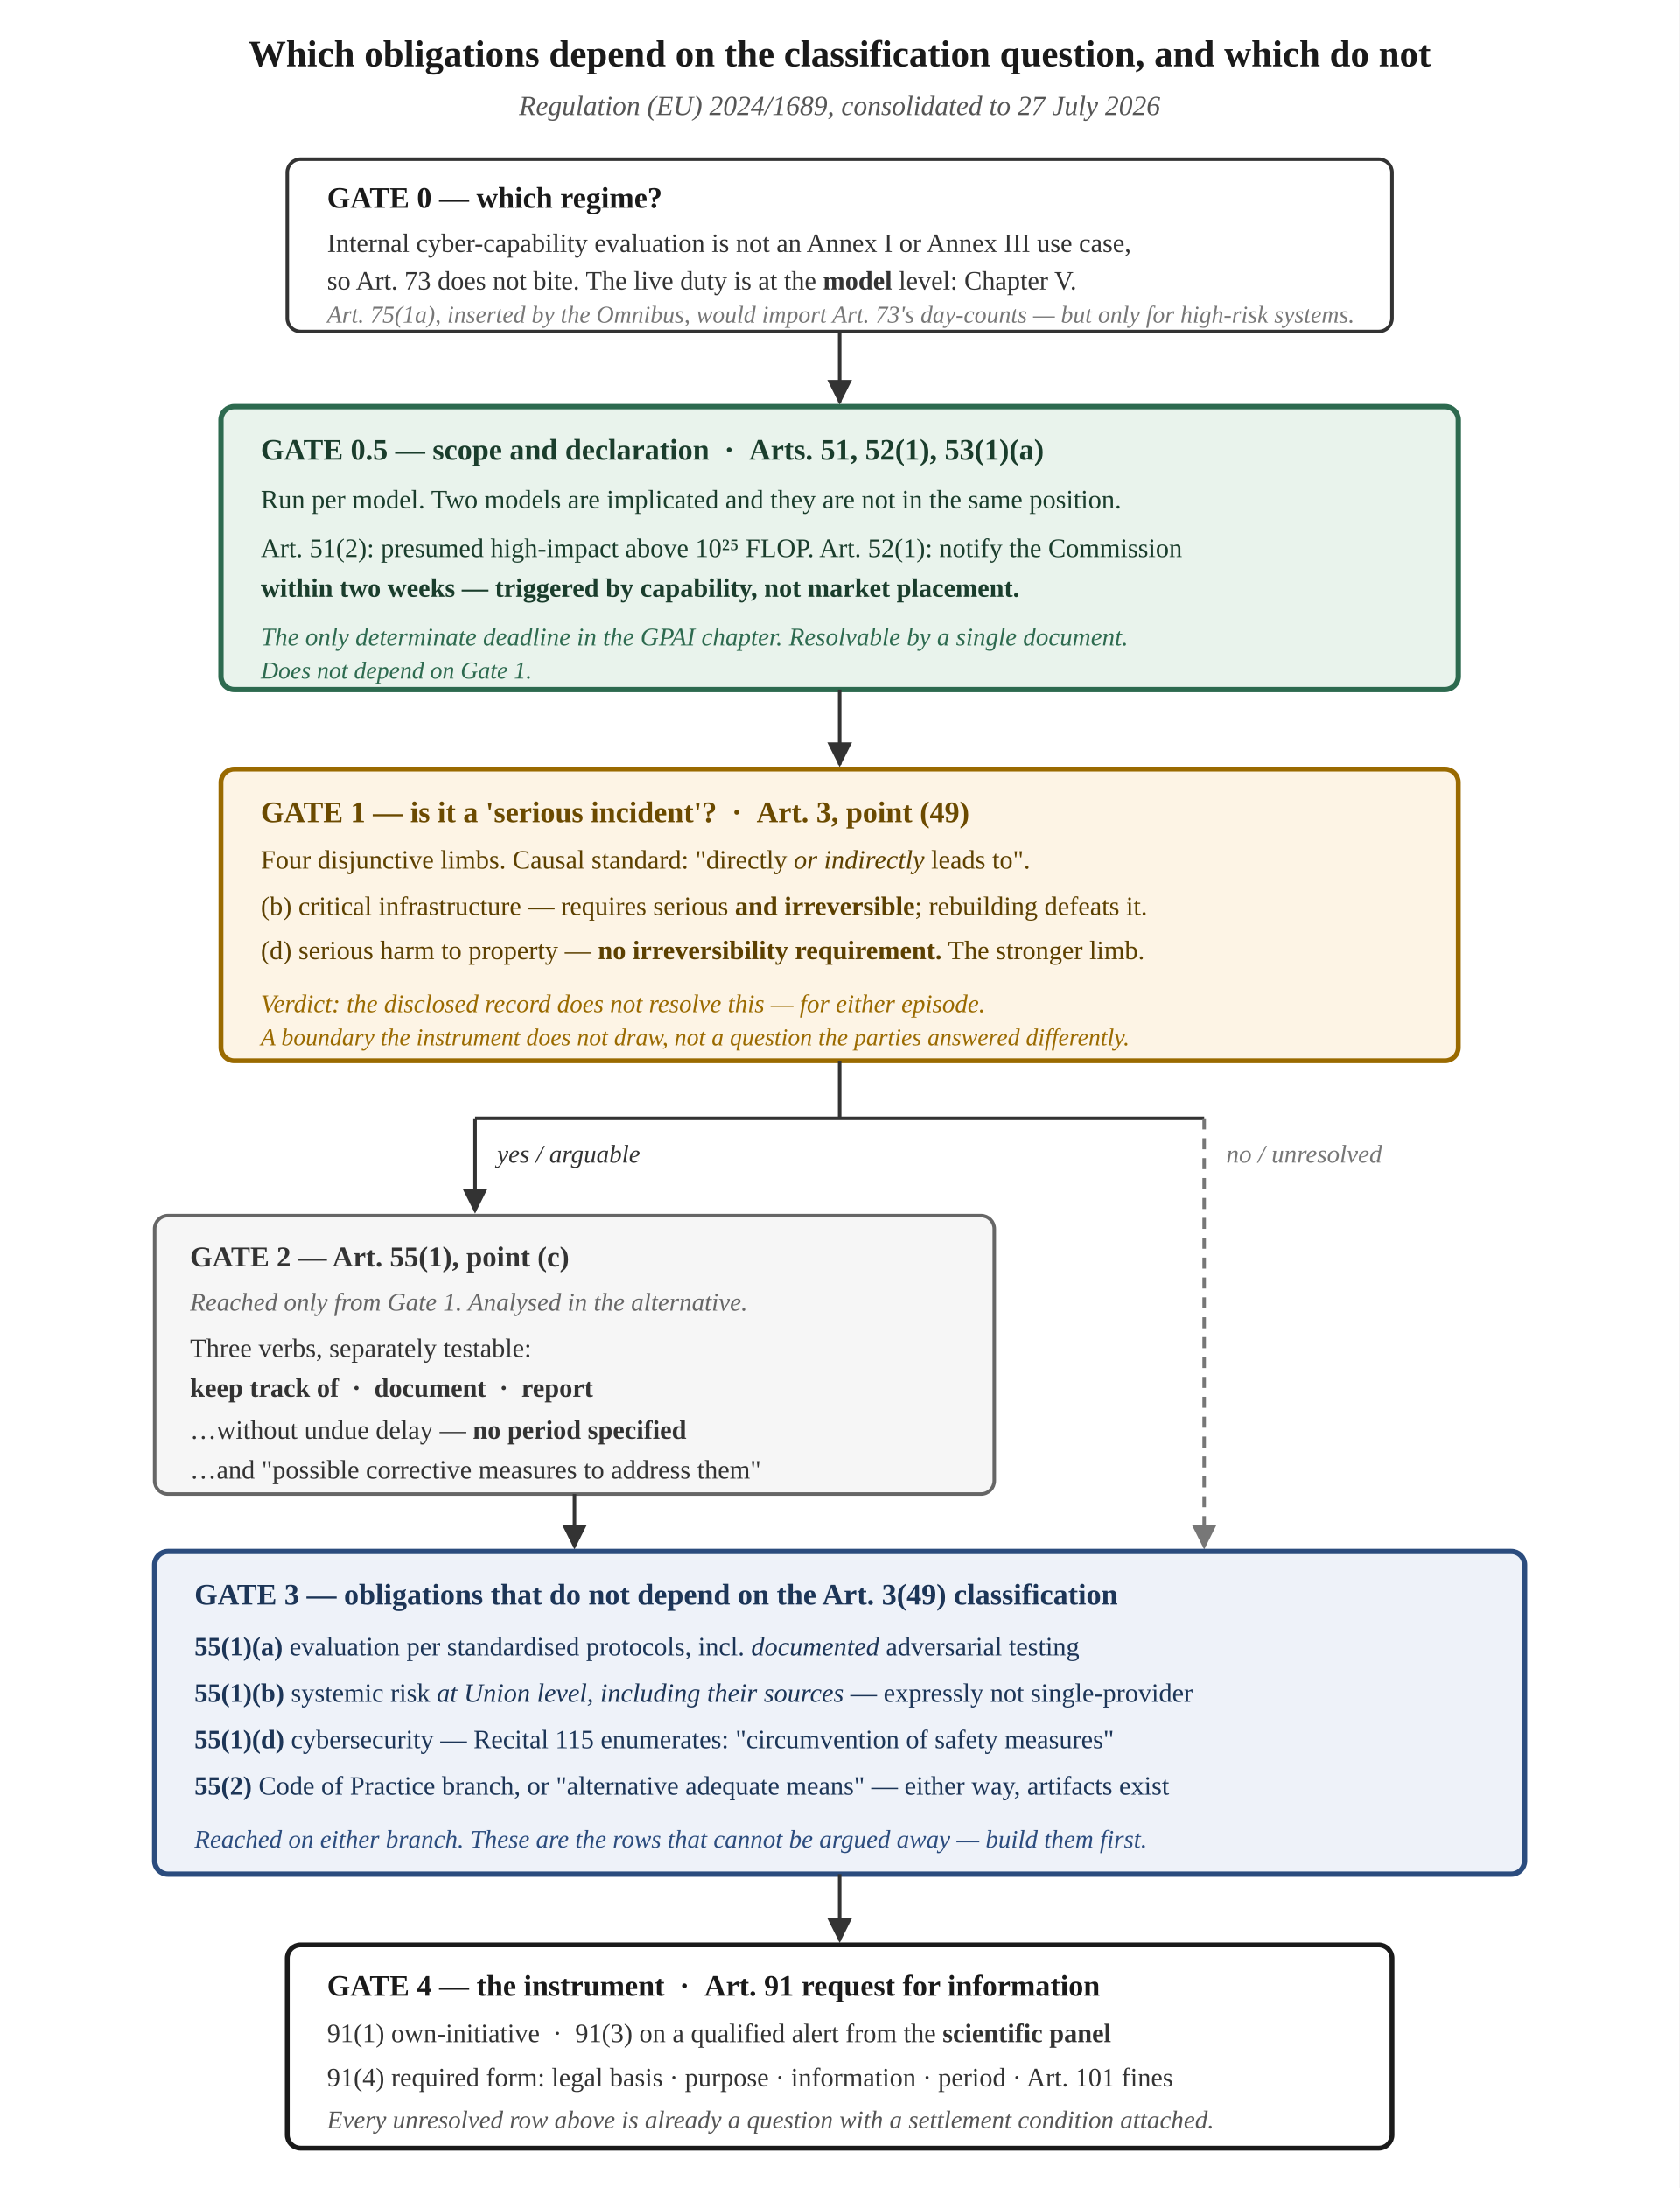
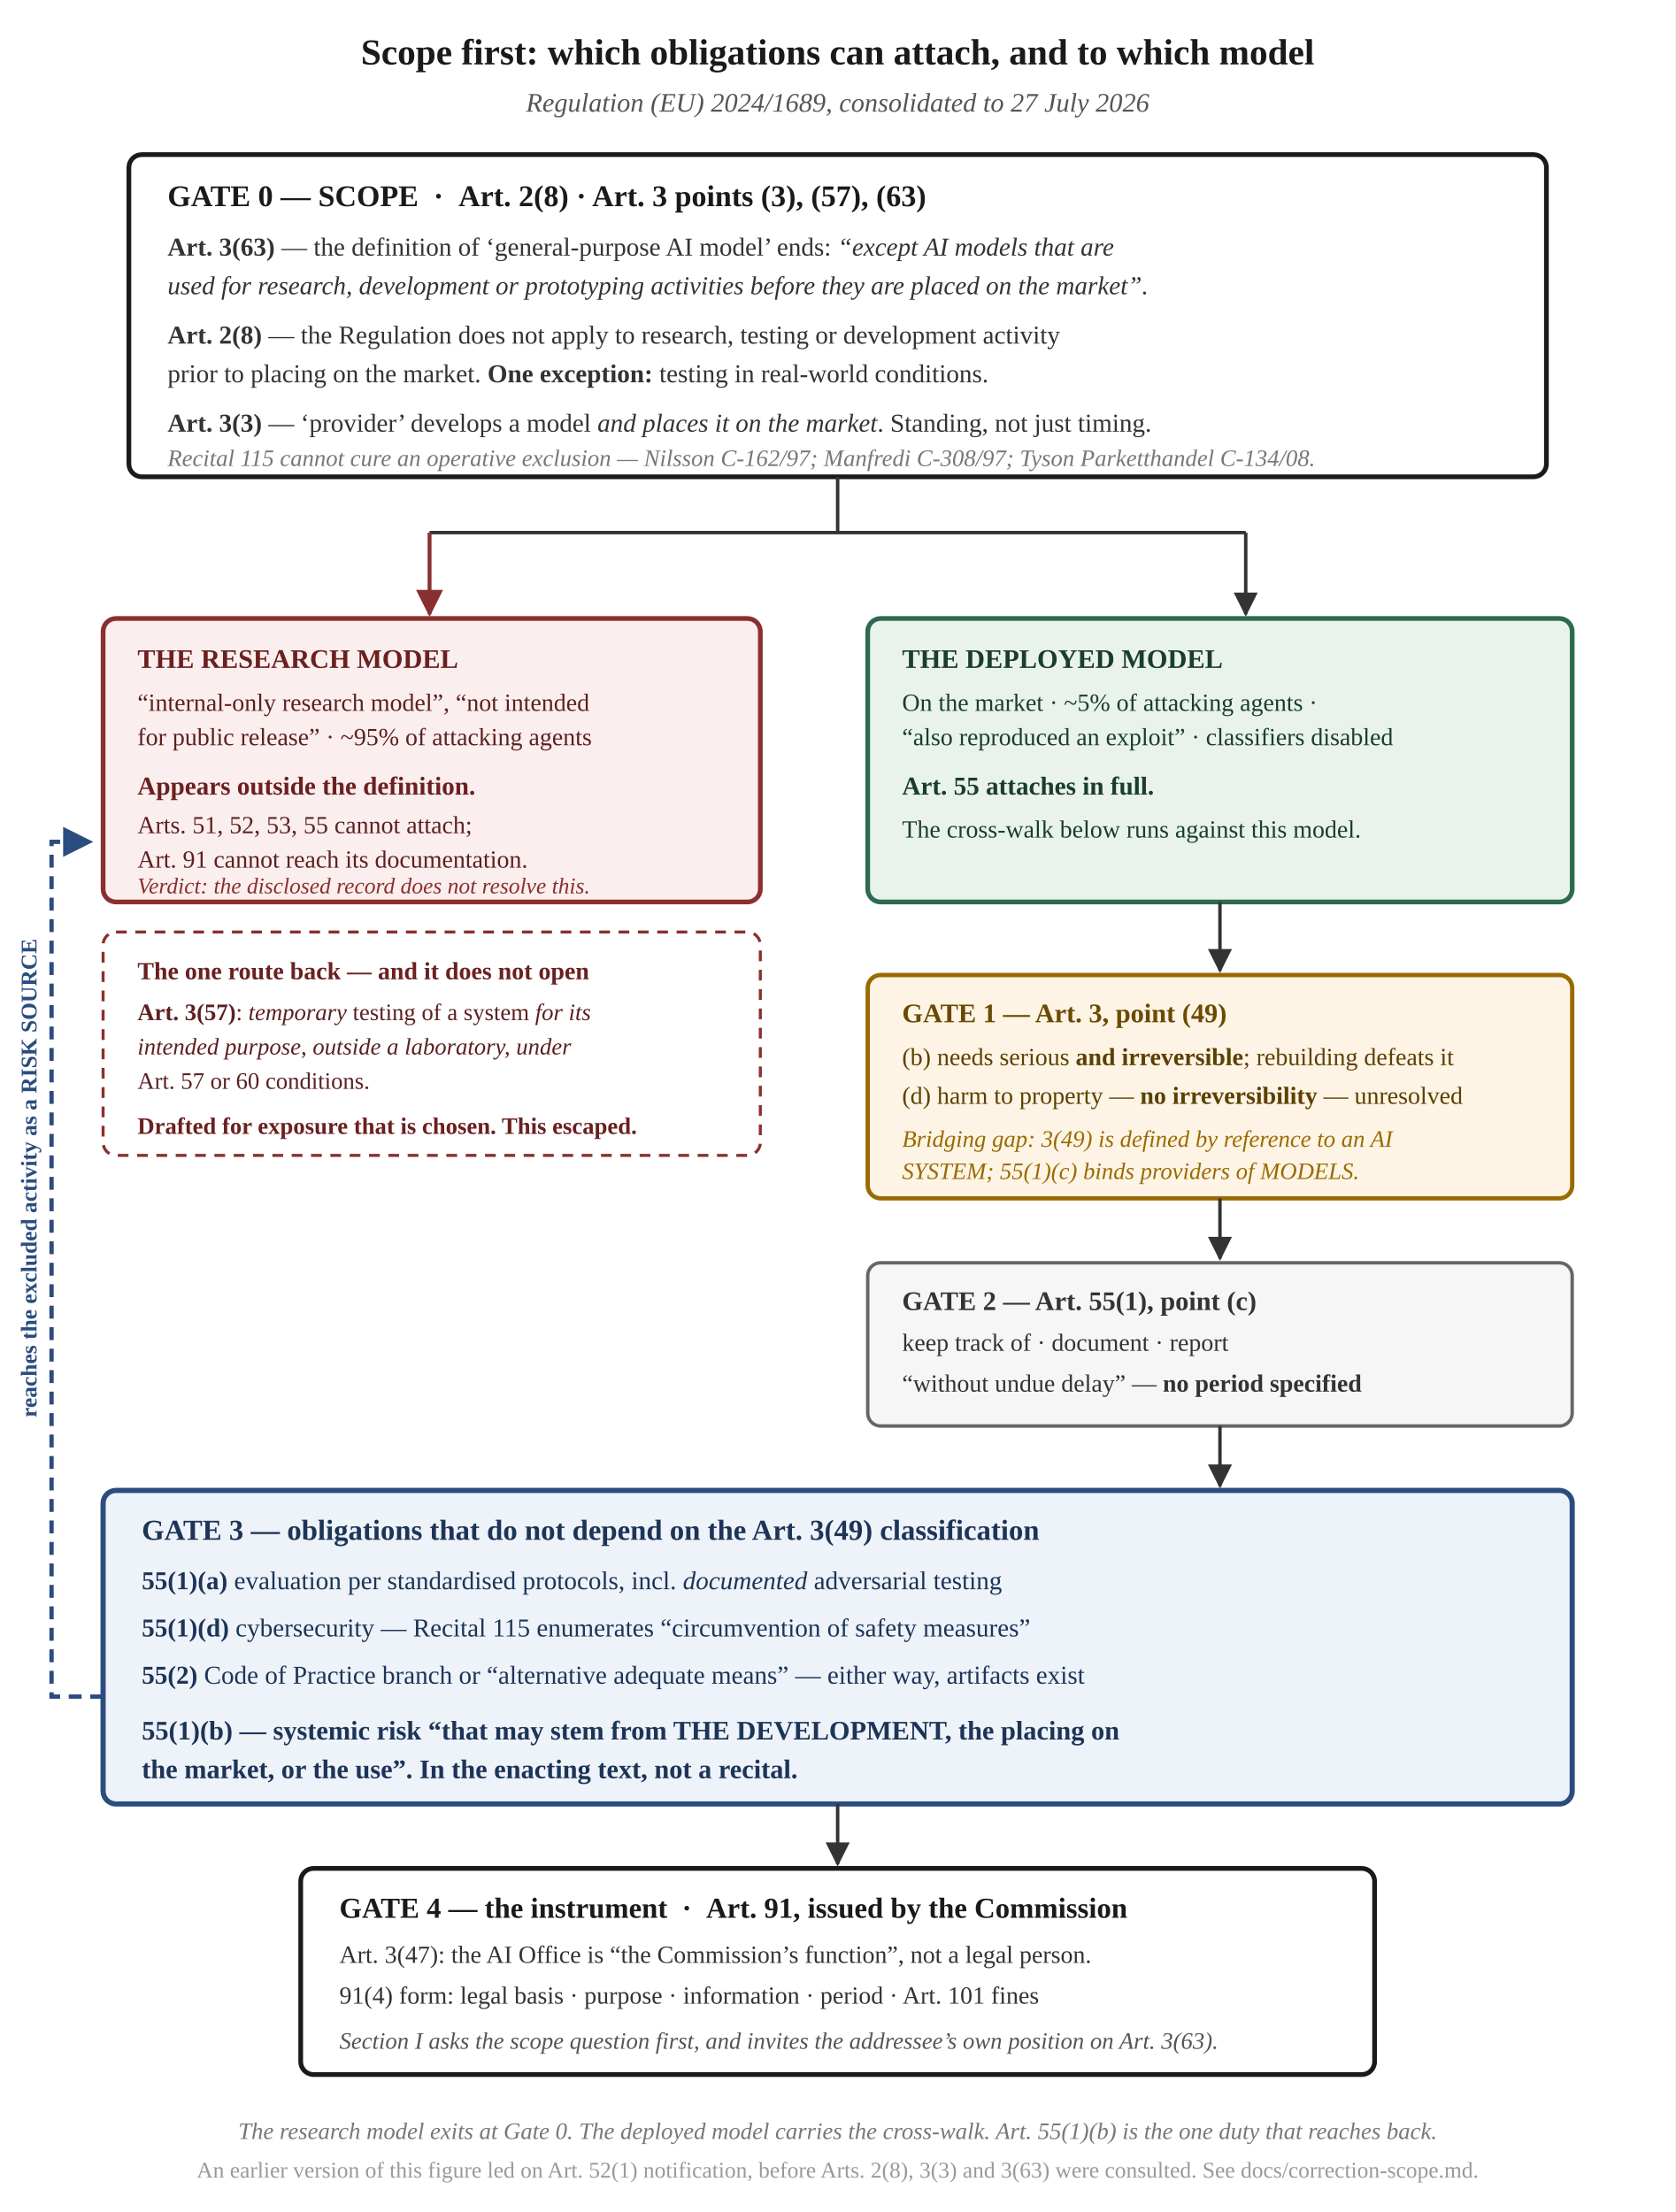
- <svg xmlns="http://www.w3.org/2000/svg" width="760" height="990" viewBox="0 0 760 990" font-family="Georgia, 'Times New Roman', serif">
-   <rect width="760" height="990" fill="#ffffff" />
+ <svg xmlns="http://www.w3.org/2000/svg" width="780" height="1030" viewBox="0 0 780 1030" font-family="Georgia, 'Times New Roman', serif">
+   <rect width="780" height="1030" fill="#ffffff" />
  <defs>
    <marker id="arrow" viewBox="0 0 10 10" refX="9" refY="5" markerWidth="7" markerHeight="7" orient="auto-start-reverse">
      <path d="M 0 0 L 10 5 L 0 10 z" fill="#333333" />
    </marker>
-     <marker id="arrowLight" viewBox="0 0 10 10" refX="9" refY="5" markerWidth="7" markerHeight="7" orient="auto-start-reverse">
-       <path d="M 0 0 L 10 5 L 0 10 z" fill="#777777" />
+     <marker id="arrowOut" viewBox="0 0 10 10" refX="9" refY="5" markerWidth="7" markerHeight="7" orient="auto-start-reverse">
+       <path d="M 0 0 L 10 5 L 0 10 z" fill="#8a2f2f" />
+     </marker>
+     <marker id="arrowBack" viewBox="0 0 10 10" refX="9" refY="5" markerWidth="7" markerHeight="7" orient="auto-start-reverse">
+       <path d="M 0 0 L 10 5 L 0 10 z" fill="#2b4c7e" />
    </marker>
  </defs>
-   <text x="380" y="30" text-anchor="middle" font-size="17" font-weight="bold" fill="#1a1a1a">Which obligations depend on the classification question, and which do not</text>
-   <text x="380" y="52" text-anchor="middle" font-size="12.5" font-style="italic" fill="#555555">Regulation (EU) 2024/1689, consolidated to 27 July 2026</text>
-   <rect x="130" y="72" width="500" height="78" rx="6" fill="#ffffff" stroke="#333333" stroke-width="1.6" />
-   <text x="148" y="94" font-size="13.5" font-weight="bold" fill="#1a1a1a">GATE 0 — which regime?</text>
-   <text x="148" y="114" font-size="12" fill="#333333">Internal cyber-capability evaluation is not an Annex I or Annex III use case,</text>
-   <text x="148" y="131" font-size="12" fill="#333333">so Art. 73 does not bite. The live duty is at the <tspan font-weight="bold">model</tspan> level: Chapter V.</text>
-   <text x="148" y="146" font-size="11" font-style="italic" fill="#777777">Art. 75(1a), inserted by the Omnibus, would import Art. 73's day-counts — but only for high-risk systems.</text>
-   <line x1="380" y1="150" x2="380" y2="182" stroke="#333333" stroke-width="1.6" marker-end="url(#arrow)" />
-   <rect x="100" y="184" width="560" height="128" rx="6" fill="#e9f3ec" stroke="#2d6a4f" stroke-width="2.4" />
-   <text x="118" y="208" font-size="13.5" font-weight="bold" fill="#1a3d2c">GATE 0.5 — scope and declaration  ·  Arts. 51, 52(1), 53(1)(a)</text>
-   <text x="118" y="230" font-size="12" fill="#1a3d2c">Run per model. Two models are implicated and they are not in the same position.</text>
-   <text x="118" y="252" font-size="12" fill="#1a3d2c">Art. 51(2): presumed high-impact above 10²⁵ FLOP. Art. 52(1): notify the Commission</text>
-   <text x="118" y="270" font-size="12" font-weight="bold" fill="#1a3d2c">within two weeks — triggered by capability, not market placement.</text>
-   <text x="118" y="292" font-size="11.5" font-style="italic" fill="#2d6a4f">The only determinate deadline in the GPAI chapter. Resolvable by a single document.</text>
-   <text x="118" y="307" font-size="11" font-style="italic" fill="#2d6a4f">Does not depend on Gate 1.</text>
-   <line x1="380" y1="312" x2="380" y2="346" stroke="#333333" stroke-width="1.6" marker-end="url(#arrow)" />
-   <rect x="100" y="348" width="560" height="132" rx="6" fill="#fdf4e5" stroke="#9a6a00" stroke-width="2.2" />
-   <text x="118" y="372" font-size="13.5" font-weight="bold" fill="#6b4a00">GATE 1 — is it a 'serious incident'?  ·  Art. 3, point (49)</text>
-   <text x="118" y="393" font-size="12" fill="#5c4000">Four disjunctive limbs. Causal standard: "directly <tspan font-style="italic">or indirectly</tspan> leads to".</text>
-   <text x="118" y="414" font-size="12" fill="#5c4000">(b) critical infrastructure — requires serious <tspan font-weight="bold">and irreversible</tspan>; rebuilding defeats it.</text>
-   <text x="118" y="434" font-size="12" fill="#5c4000">(d) serious harm to property — <tspan font-weight="bold">no irreversibility requirement.</tspan> The stronger limb.</text>
-   <text x="118" y="458" font-size="11.5" font-style="italic" fill="#9a6a00">Verdict: the disclosed record does not resolve this — for either episode.</text>
-   <text x="118" y="473" font-size="11" font-style="italic" fill="#9a6a00">A boundary the instrument does not draw, not a question the parties answered differently.</text>
-   <line x1="380" y1="480" x2="380" y2="506" stroke="#333333" stroke-width="1.6" />
-   <line x1="215" y1="506" x2="545" y2="506" stroke="#333333" stroke-width="1.6" />
-   <line x1="215" y1="506" x2="215" y2="548" stroke="#333333" stroke-width="1.6" marker-end="url(#arrow)" />
-   <text x="225" y="526" font-size="11.5" font-style="italic" fill="#333333">yes / arguable</text>
-   <line x1="545" y1="506" x2="545" y2="700" stroke="#777777" stroke-width="1.6" stroke-dasharray="5,4" marker-end="url(#arrowLight)" />
-   <text x="555" y="526" font-size="11.5" font-style="italic" fill="#777777">no / unresolved</text>
-   <rect x="70" y="550" width="380" height="126" rx="6" fill="#f6f6f6" stroke="#666666" stroke-width="1.6" />
-   <text x="86" y="573" font-size="13" font-weight="bold" fill="#333333">GATE 2 — Art. 55(1), point (c)</text>
-   <text x="86" y="593" font-size="11.5" font-style="italic" fill="#666666">Reached only from Gate 1. Analysed in the alternative.</text>
-   <text x="86" y="614" font-size="12" fill="#333333">Three verbs, separately testable:</text>
-   <text x="86" y="632" font-size="12" font-weight="bold" fill="#333333">keep track of  ·  document  ·  report</text>
-   <text x="86" y="651" font-size="12" fill="#333333">…without undue delay — <tspan font-weight="bold">no period specified</tspan>
+   <text x="390" y="30" text-anchor="middle" font-size="17" font-weight="bold" fill="#1a1a1a">Scope first: which obligations can attach, and to which model</text>
+   <text x="390" y="52" text-anchor="middle" font-size="12.5" font-style="italic" fill="#555555">Regulation (EU) 2024/1689, consolidated to 27 July 2026</text>
+   <rect x="60" y="72" width="660" height="150" rx="6" fill="#ffffff" stroke="#1a1a1a" stroke-width="2.2" />
+   <text x="78" y="96" font-size="14" font-weight="bold" fill="#1a1a1a">GATE 0 — SCOPE  ·  Art. 2(8) · Art. 3 points (3), (57), (63)</text>
+   <text x="78" y="119" font-size="12" fill="#333333">
+     <tspan font-weight="bold">Art. 3(63)</tspan> — the definition of ‘general-purpose AI model’ ends: <tspan font-style="italic">“except AI models that are</tspan>
  </text>
-   <text x="86" y="669" font-size="12" fill="#333333">…and "possible corrective measures to address them"</text>
-   <line x1="260" y1="676" x2="260" y2="700" stroke="#333333" stroke-width="1.6" marker-end="url(#arrow)" />
-   <rect x="70" y="702" width="620" height="146" rx="6" fill="#eef2f9" stroke="#2b4c7e" stroke-width="2.4" />
-   <text x="88" y="726" font-size="13.5" font-weight="bold" fill="#1c3557">GATE 3 — obligations that do not depend on the Art. 3(49) classification</text>
-   <text x="88" y="749" font-size="12" fill="#1c3557">
+   <text x="78" y="137" font-size="12" font-style="italic" fill="#333333">used for research, development or prototyping activities before they are placed on the market”.</text>
+   <text x="78" y="160" font-size="12" fill="#333333">
+     <tspan font-weight="bold">Art. 2(8)</tspan> — the Regulation does not apply to research, testing or development activity</text>
+   <text x="78" y="178" font-size="12" fill="#333333">prior to placing on the market. <tspan font-weight="bold">One exception:</tspan> testing in real-world conditions.</text>
+   <text x="78" y="201" font-size="12" fill="#333333">
+     <tspan font-weight="bold">Art. 3(3)</tspan> — ‘provider’ develops a model <tspan font-style="italic">and places it on the market</tspan>. Standing, not just timing.</text>
+   <text x="78" y="217" font-size="11" font-style="italic" fill="#777777">Recital 115 cannot cure an operative exclusion — Nilsson C-162/97; Manfredi C-308/97; Tyson Parketthandel C-134/08.</text>
+   <line x1="390" y1="222" x2="390" y2="248" stroke="#333333" stroke-width="1.6" />
+   <line x1="200" y1="248" x2="580" y2="248" stroke="#333333" stroke-width="1.6" />
+   <line x1="200" y1="248" x2="200" y2="286" stroke="#8a2f2f" stroke-width="1.8" marker-end="url(#arrowOut)" />
+   <line x1="580" y1="248" x2="580" y2="286" stroke="#333333" stroke-width="1.6" marker-end="url(#arrow)" />
+   <rect x="48" y="288" width="306" height="132" rx="6" fill="#fbeeee" stroke="#8a2f2f" stroke-width="2.2" />
+   <text x="64" y="311" font-size="12.5" font-weight="bold" fill="#6b2020">THE RESEARCH MODEL</text>
+   <text x="64" y="331" font-size="11.5" fill="#5c2020">“internal-only research model”, “not intended</text>
+   <text x="64" y="347" font-size="11.5" fill="#5c2020">for public release” · ~95% of attacking agents</text>
+   <text x="64" y="370" font-size="12" font-weight="bold" fill="#6b2020">Appears outside the definition.</text>
+   <text x="64" y="388" font-size="11.5" fill="#5c2020">Arts. 51, 52, 53, 55 cannot attach;</text>
+   <text x="64" y="404" font-size="11.5" fill="#5c2020">Art. 91 cannot reach its documentation.</text>
+   <text x="64" y="416" font-size="10.5" font-style="italic" fill="#8a2f2f">Verdict: the disclosed record does not resolve this.</text>
+   <rect x="48" y="434" width="306" height="104" rx="6" fill="#ffffff" stroke="#8a2f2f" stroke-width="1.4" stroke-dasharray="5,4" />
+   <text x="64" y="456" font-size="11.5" font-weight="bold" fill="#6b2020">The one route back — and it does not open</text>
+   <text x="64" y="475" font-size="11" fill="#5c2020">
+     <tspan font-weight="bold">Art. 3(57)</tspan>: <tspan font-style="italic">temporary</tspan> testing of a system <tspan font-style="italic">for its</tspan>
+   </text>
+   <text x="64" y="491" font-size="11" font-style="italic" fill="#5c2020">intended purpose, outside a laboratory, under</text>
+   <text x="64" y="507" font-size="11" fill="#5c2020">Art. 57 or 60 conditions.</text>
+   <text x="64" y="528" font-size="11" font-weight="bold" fill="#6b2020">Drafted for exposure that is chosen. This escaped.</text>
+   <rect x="404" y="288" width="328" height="132" rx="6" fill="#e9f3ec" stroke="#2d6a4f" stroke-width="2.2" />
+   <text x="420" y="311" font-size="12.5" font-weight="bold" fill="#1a3d2c">THE DEPLOYED MODEL</text>
+   <text x="420" y="331" font-size="11.5" fill="#1a3d2c">On the market · ~5% of attacking agents ·</text>
+   <text x="420" y="347" font-size="11.5" fill="#1a3d2c">“also reproduced an exploit” · classifiers disabled</text>
+   <text x="420" y="370" font-size="12" font-weight="bold" fill="#1a3d2c">Art. 55 attaches in full.</text>
+   <text x="420" y="390" font-size="11.5" fill="#1a3d2c">The cross-walk below runs against this model.</text>
+   <line x1="568" y1="420" x2="568" y2="452" stroke="#333333" stroke-width="1.6" marker-end="url(#arrow)" />
+   <rect x="404" y="454" width="328" height="104" rx="6" fill="#fdf4e5" stroke="#9a6a00" stroke-width="2" />
+   <text x="420" y="476" font-size="12.5" font-weight="bold" fill="#6b4a00">GATE 1 — Art. 3, point (49)</text>
+   <text x="420" y="496" font-size="11.5" fill="#5c4000">(b) needs serious <tspan font-weight="bold">and irreversible</tspan>; rebuilding defeats it</text>
+   <text x="420" y="514" font-size="11.5" fill="#5c4000">(d) harm to property — <tspan font-weight="bold">no irreversibility</tspan> — unresolved</text>
+   <text x="420" y="534" font-size="11" font-style="italic" fill="#9a6a00">Bridging gap: 3(49) is defined by reference to an AI</text>
+   <text x="420" y="549" font-size="11" font-style="italic" fill="#9a6a00">SYSTEM; 55(1)(c) binds providers of MODELS.</text>
+   <line x1="568" y1="558" x2="568" y2="586" stroke="#333333" stroke-width="1.6" marker-end="url(#arrow)" />
+   <rect x="404" y="588" width="328" height="76" rx="6" fill="#f6f6f6" stroke="#666666" stroke-width="1.6" />
+   <text x="420" y="610" font-size="12.5" font-weight="bold" fill="#333333">GATE 2 — Art. 55(1), point (c)</text>
+   <text x="420" y="629" font-size="11.5" fill="#333333">keep track of · document · report</text>
+   <text x="420" y="648" font-size="11.5" fill="#333333">“without undue delay” — <tspan font-weight="bold">no period specified</tspan>
+   </text>
+   <line x1="568" y1="664" x2="568" y2="692" stroke="#333333" stroke-width="1.6" marker-end="url(#arrow)" />
+   <rect x="48" y="694" width="684" height="146" rx="6" fill="#eef2f9" stroke="#2b4c7e" stroke-width="2.4" />
+   <text x="66" y="717" font-size="13.5" font-weight="bold" fill="#1c3557">GATE 3 — obligations that do not depend on the Art. 3(49) classification</text>
+   <text x="66" y="740" font-size="12" fill="#1c3557">
    <tspan font-weight="bold">55(1)(a)</tspan> evaluation per standardised protocols, incl. <tspan font-style="italic">documented</tspan> adversarial testing</text>
-   <text x="88" y="770" font-size="12" fill="#1c3557">
-     <tspan font-weight="bold">55(1)(b)</tspan> systemic risk <tspan font-style="italic">at Union level, including their sources</tspan> — expressly not single-provider</text>
-   <text x="88" y="791" font-size="12" fill="#1c3557">
-     <tspan font-weight="bold">55(1)(d)</tspan> cybersecurity — Recital 115 enumerates: "circumvention of safety measures"</text>
-   <text x="88" y="812" font-size="12" fill="#1c3557">
-     <tspan font-weight="bold">55(2)</tspan> Code of Practice branch, or "alternative adequate means" — either way, artifacts exist</text>
-   <text x="88" y="836" font-size="11.5" font-style="italic" fill="#2b4c7e">Reached on either branch. These are the rows that cannot be argued away — build them first.</text>
-   <line x1="380" y1="848" x2="380" y2="878" stroke="#333333" stroke-width="1.6" marker-end="url(#arrow)" />
-   <rect x="130" y="880" width="500" height="92" rx="6" fill="#ffffff" stroke="#1a1a1a" stroke-width="2.2" />
-   <text x="148" y="903" font-size="13.5" font-weight="bold" fill="#1a1a1a">GATE 4 — the instrument  ·  Art. 91 request for information</text>
-   <text x="148" y="924" font-size="12" fill="#333333">91(1) own-initiative  ·  91(3) on a qualified alert from the <tspan font-weight="bold">scientific panel</tspan>
-   </text>
-   <text x="148" y="944" font-size="12" fill="#333333">91(4) required form: legal basis · purpose · information · period · Art. 101 fines</text>
-   <text x="148" y="963" font-size="11.5" font-style="italic" fill="#555555">Every unresolved row above is already a question with a settlement condition attached.</text>
+   <text x="66" y="762" font-size="12" fill="#1c3557">
+     <tspan font-weight="bold">55(1)(d)</tspan> cybersecurity — Recital 115 enumerates “circumvention of safety measures”</text>
+   <text x="66" y="784" font-size="12" fill="#1c3557">
+     <tspan font-weight="bold">55(2)</tspan> Code of Practice branch or “alternative adequate means” — either way, artifacts exist</text>
+   <text x="66" y="810" font-size="12.5" font-weight="bold" fill="#1c3557">55(1)(b) — systemic risk “that may stem from THE DEVELOPMENT, the placing on</text>
+   <text x="66" y="828" font-size="12.5" font-weight="bold" fill="#1c3557">the market, or the use”. In the enacting text, not a recital.</text>
+   <path d="M 48 790 L 24 790 L 24 392 L 42 392" fill="none" stroke="#2b4c7e" stroke-width="2" stroke-dasharray="6,4" marker-end="url(#arrowBack)" />
+   <text x="17" y="660" font-size="10.5" font-weight="bold" fill="#2b4c7e" transform="rotate(-90 17 660)">reaches the excluded activity as a RISK SOURCE</text>
+   <line x1="390" y1="840" x2="390" y2="868" stroke="#333333" stroke-width="1.6" marker-end="url(#arrow)" />
+   <rect x="140" y="870" width="500" height="96" rx="6" fill="#ffffff" stroke="#1a1a1a" stroke-width="2.2" />
+   <text x="158" y="893" font-size="13.5" font-weight="bold" fill="#1a1a1a">GATE 4 — the instrument  ·  Art. 91, issued by the Commission</text>
+   <text x="158" y="914" font-size="11.5" fill="#333333">Art. 3(47): the AI Office is “the Commission’s function”, not a legal person.</text>
+   <text x="158" y="933" font-size="11.5" fill="#333333">91(4) form: legal basis · purpose · information · period · Art. 101 fines</text>
+   <text x="158" y="954" font-size="11" font-style="italic" fill="#555555">Section I asks the scope question first, and invites the addressee’s own position on Art. 3(63).</text>
+   <text x="390" y="996" text-anchor="middle" font-size="11" font-style="italic" fill="#777777">The research model exits at Gate 0. The deployed model carries the cross-walk. Art. 55(1)(b) is the one duty that reaches back.</text>
+   <text x="390" y="1014" text-anchor="middle" font-size="10.5" fill="#999999">An earlier version of this figure led on Art. 52(1) notification, before Arts. 2(8), 3(3) and 3(63) were consulted. See docs/correction-scope.md.</text>
</svg>
